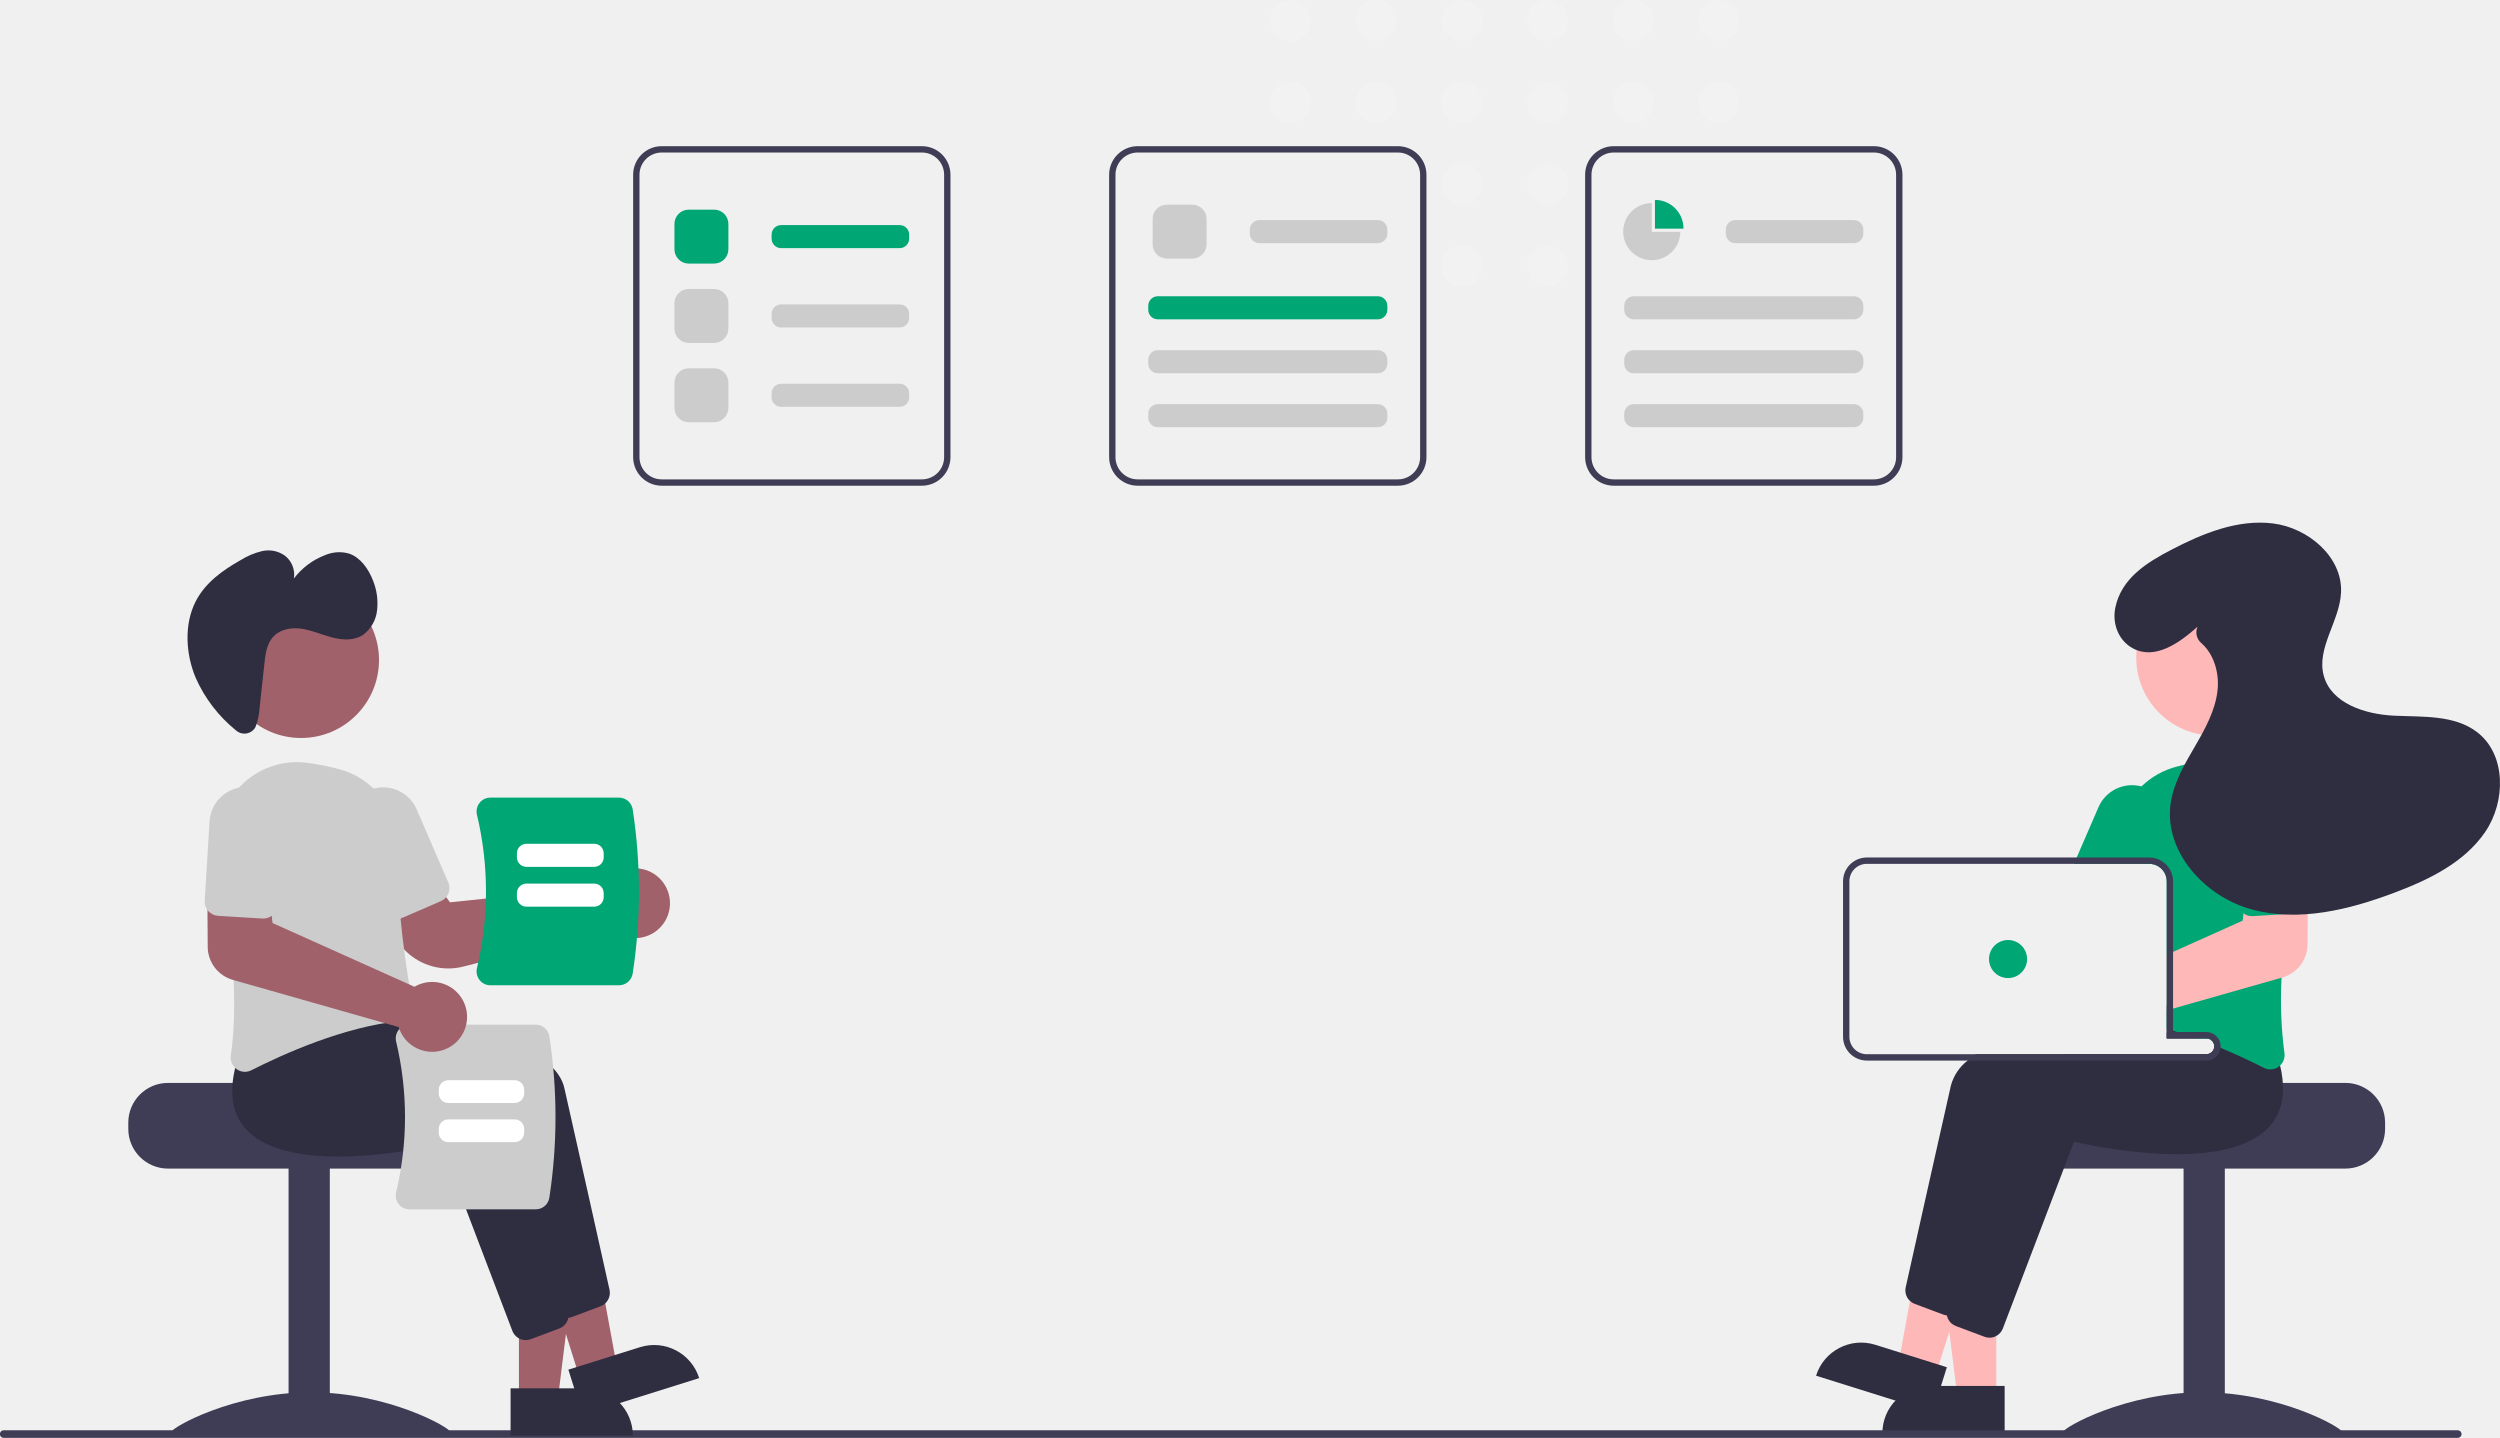
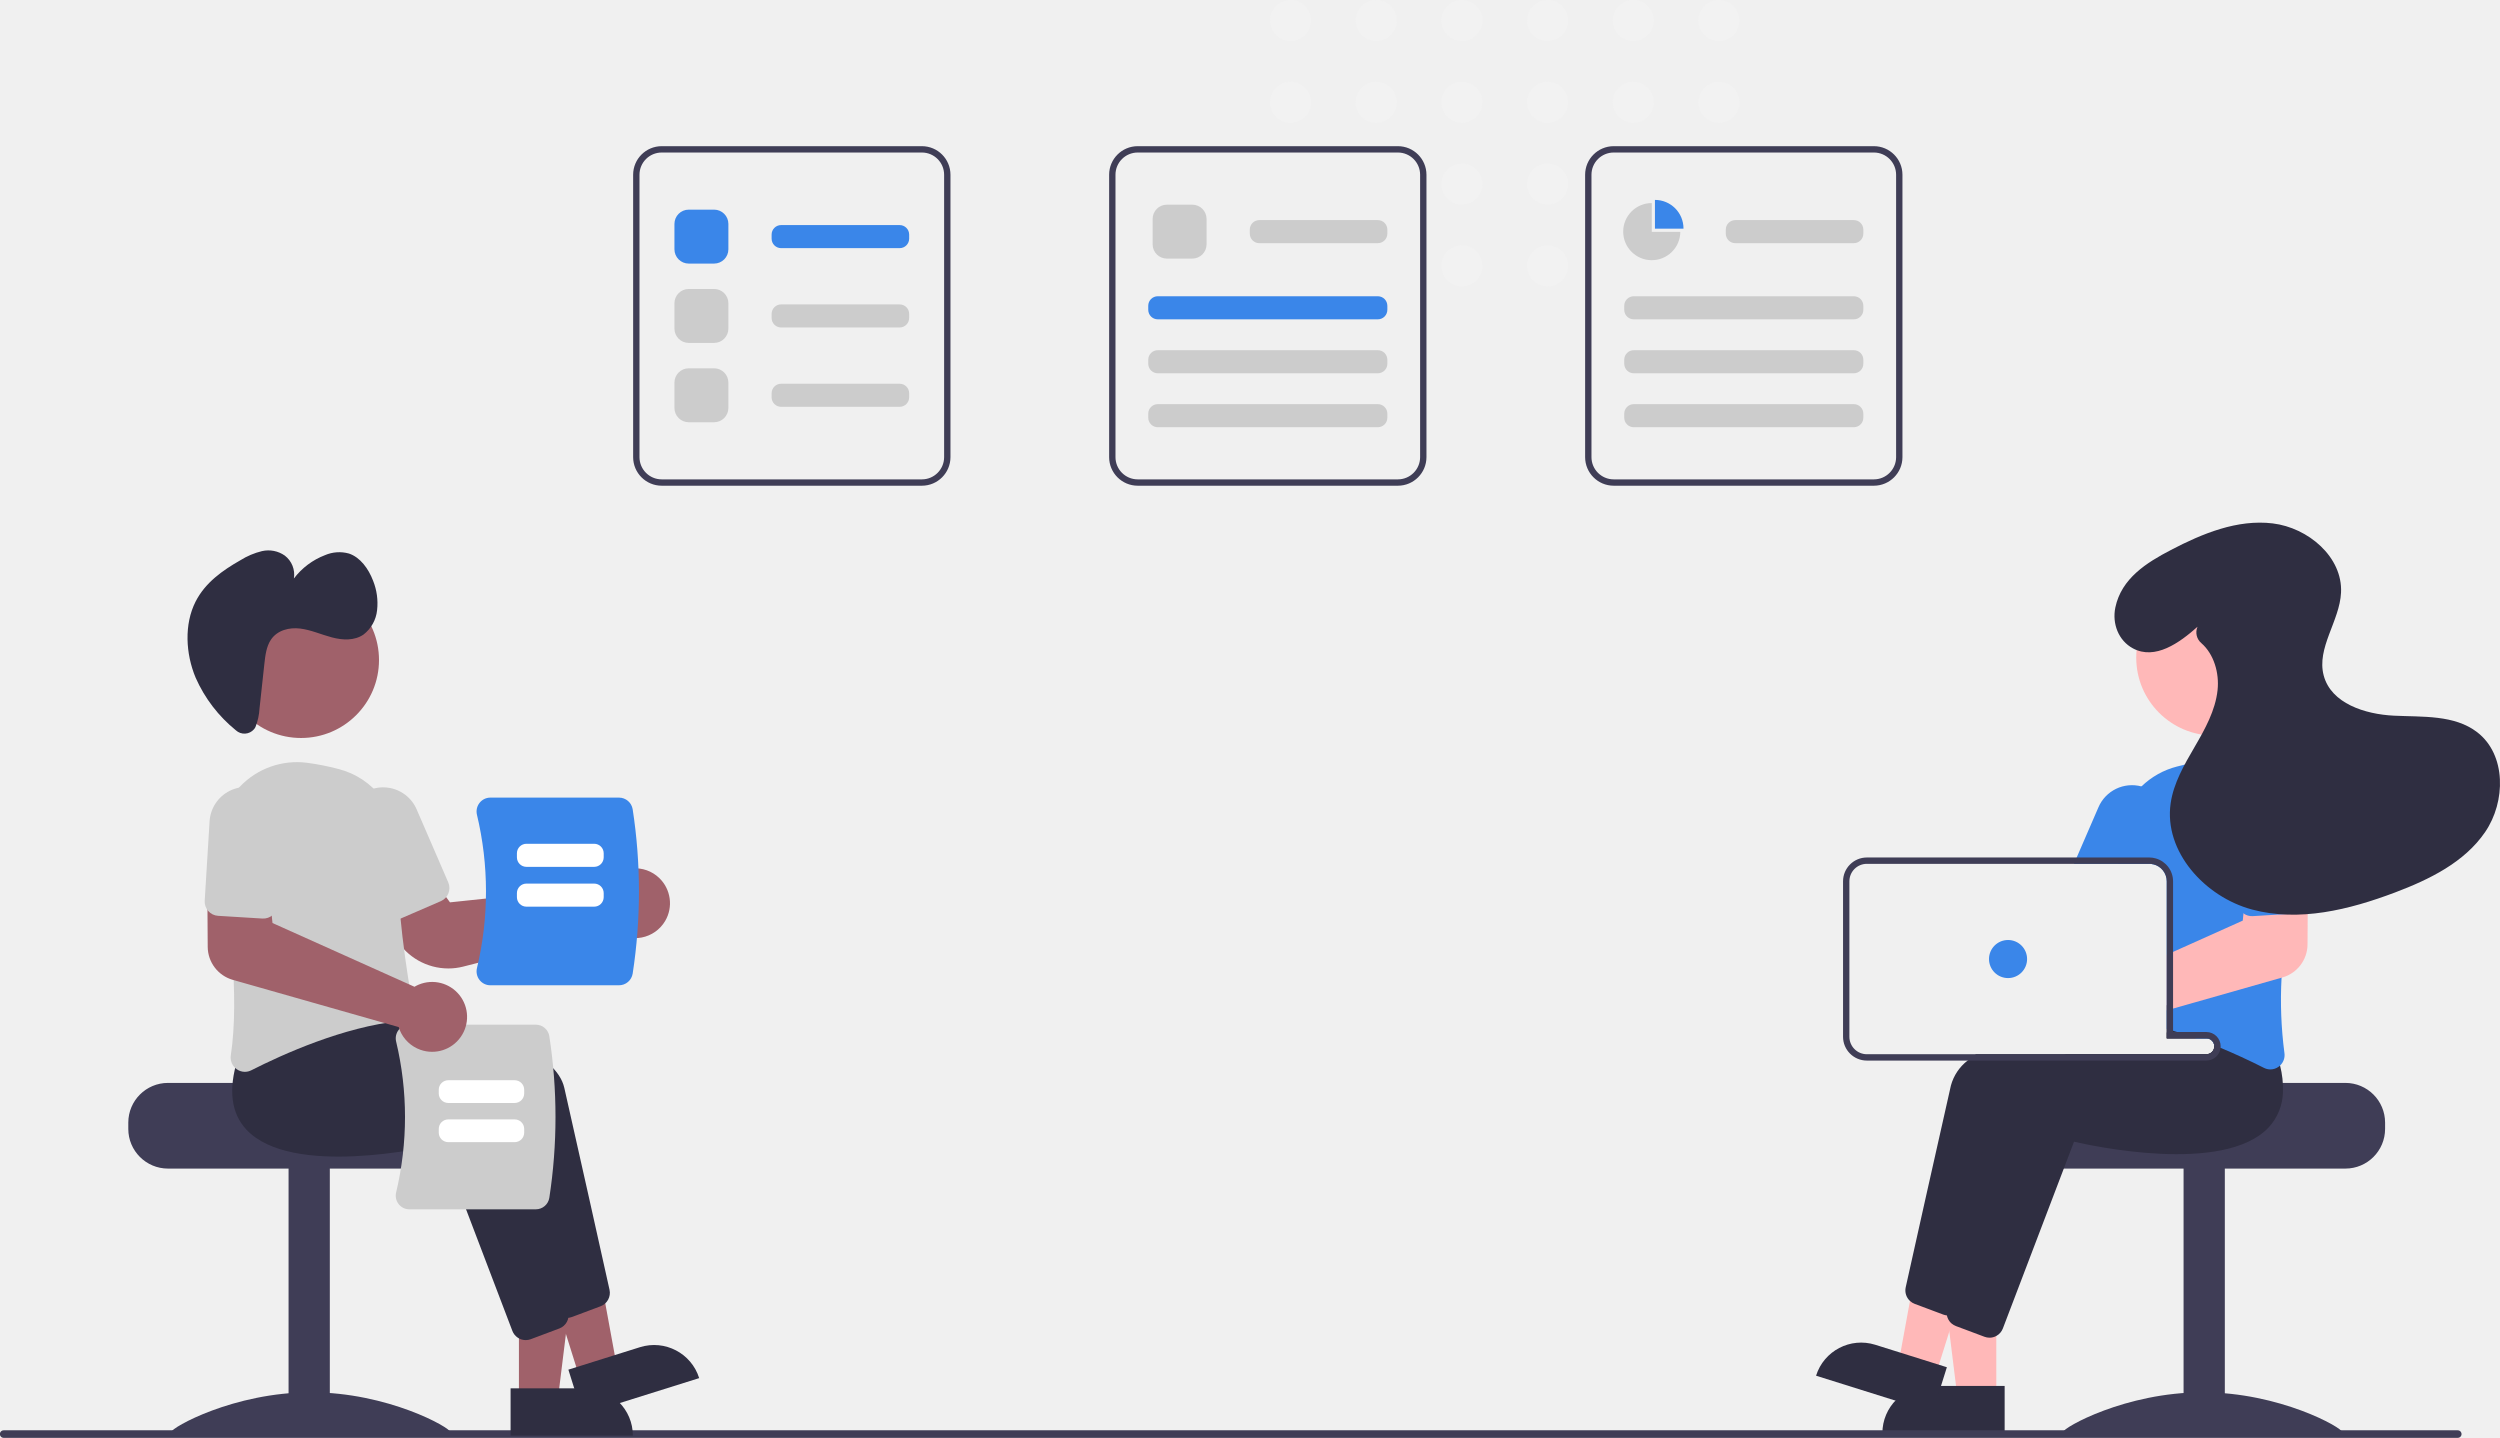
<svg xmlns="http://www.w3.org/2000/svg" id="bf042621-51ff-4860-a13c-709397cb72f6" data-name="Layer 1" width="787.827" height="453.112" viewBox="0 0 787.827 453.112">
  <circle cx="406.691" cy="6.467" r="6.467" fill="#f2f2f2" />
  <circle cx="406.691" cy="32.24" r="6.467" fill="#f2f2f2" />
  <circle cx="433.691" cy="6.467" r="6.467" fill="#f2f2f2" />
  <circle cx="433.691" cy="32.24" r="6.467" fill="#f2f2f2" />
  <circle cx="460.691" cy="6.467" r="6.467" fill="#f2f2f2" />
  <circle cx="460.691" cy="32.24" r="6.467" fill="#f2f2f2" />
  <circle cx="460.691" cy="58.013" r="6.467" fill="#f2f2f2" />
  <circle cx="460.691" cy="83.787" r="6.467" fill="#f2f2f2" />
  <circle cx="487.691" cy="6.467" r="6.467" fill="#f2f2f2" />
  <circle cx="487.691" cy="32.24" r="6.467" fill="#f2f2f2" />
  <circle cx="487.691" cy="58.013" r="6.467" fill="#f2f2f2" />
  <circle cx="487.691" cy="83.787" r="6.467" fill="#f2f2f2" />
  <circle cx="514.691" cy="6.467" r="6.467" fill="#f2f2f2" />
  <circle cx="514.691" cy="32.24" r="6.467" fill="#f2f2f2" />
  <circle cx="541.691" cy="6.467" r="6.467" fill="#f2f2f2" />
  <circle cx="541.691" cy="32.24" r="6.467" fill="#f2f2f2" />
  <path d="M945.2,564.702H897.191c0,1.38-49.48,2.5-49.48,2.5a12.86,12.86,0,0,0-2.11,2,12.41,12.41,0,0,0-2.9,8v2a12.505,12.505,0,0,0,12.5,12.5h90a12.511,12.511,0,0,0,12.5-12.5v-2A12.517,12.517,0,0,0,945.2,564.702Z" transform="translate(-206.0863 -223.444)" fill="#3f3d56" />
  <rect x="688.109" y="367.762" width="13" height="84" fill="#3f3d56" />
  <path d="M944.196,674.749c0,1.405-19.699.543-44,.543s-44,.861-44-.543,19.699-12.543,44-12.543S944.196,673.345,944.196,674.749Z" transform="translate(-206.0863 -223.444)" fill="#3f3d56" />
  <polygon points="629.1 440.257 616.84 440.256 611.007 392.968 629.102 392.969 629.1 440.257" fill="#ffb8b8" />
  <path d="M608.083,436.753h23.644a0,0,0,0,1,0,0v14.887a0,0,0,0,1,0,0H593.196a0,0,0,0,1,0,0v0A14.887,14.887,0,0,1,608.083,436.753Z" fill="#2f2e41" />
  <polygon points="609.962 433.414 598.265 429.743 606.857 382.878 624.121 388.296 609.962 433.414" fill="#ffb8b8" />
  <path d="M794.615,648.193h23.644a0,0,0,0,1,0,0v14.887a0,0,0,0,1,0,0H779.728a0,0,0,0,1,0,0v0A14.887,14.887,0,0,1,794.615,648.193Z" transform="translate(26.87877 -432.5975) rotate(17.42262)" fill="#2f2e41" />
  <path d="M912.367,556.505a37.871,37.871,0,0,0-1.52-7.02l-2.29-2.88-5.96-7.48-.26.01c-.44.02-2.271.12-5.1.34h-.03c-1.75.14-3.89.32-6.32.55-.64.07-1.31.13-2,.2v10.44h12.5a2.504,2.504,0,0,1,2.48,2.18c.01.11.02.21.02.32a2.501,2.501,0,0,1-2.5,2.5h-72.6a28.406,28.406,0,0,0-2.66,2,14.882,14.882,0,0,0-5.25,7.86c-4.24,18.64-11.97,53.4-14.25,63.61a4.538,4.538,0,0,0,1.35,4.28,4.436,4.436,0,0,0,1.47.91l9.02,3.38a4.793,4.793,0,0,0,1.15.27c.05,0,.09.01.14.01a2.614,2.614,0,0,0,.28.01,4.532,4.532,0,0,0,4.21-2.9l7.12-18.68,10.97-28.8,4.34-11.39c5.03,1.18,47.23,10.52,61.36-4.53a16.068,16.068,0,0,0,3.24-5.11A20.802,20.802,0,0,0,912.367,556.505Z" transform="translate(-206.0863 -223.444)" fill="#2f2e41" />
  <path d="M924.607,559.225c-.22-.89-.47-1.81-.76-2.74l-8.25-10.36-.26.01c-.521.03-2.99.16-6.78.47-4.3.36-10.31.94-17.06,1.85-.2.02-.41.05-.61.08-.66.09-1.33.18-2,.28v1.85h12.5a2.504,2.504,0,0,1,2.48,2.18c.01.11.02.21.02.32a2.501,2.501,0,0,1-2.5,2.5H857.207c-1.93.63-3.79,1.29-5.57,2-9.34,3.7-16.33,8.55-17.76,14.86-.48,2.12-1.01,4.45-1.57,6.93-2.08,9.22-4.61,20.51-6.9,30.77v.01c-.47,2.12-.94,4.18-1.39,6.18-1.91,8.6-3.53,15.89-4.39,19.72-.02.11-.04.21-.06.32v.02a4.667,4.667,0,0,0,.28,2.29l.01.01v.01a4.43,4.43,0,0,0,1.3,1.79,4.593,4.593,0,0,0,1.29.75l9.02,3.38a4.58,4.58,0,0,0,1.57.29,4.435,4.435,0,0,0,2.15-.55,4.501,4.501,0,0,0,2.06-2.35l19.42-50.96,3.01-7.91c5.03,1.18,47.23,10.51,61.36-4.53a16.891,16.891,0,0,0,4.48-11.07A29.686,29.686,0,0,0,924.607,559.225Z" transform="translate(-206.0863 -223.444)" fill="#2f2e41" />
-   <path d="M923.497,471.005c-.16-.19-.33-.38-.51-.56a24.472,24.472,0,0,0-20.97-7.39,79.362,79.362,0,0,0-9.91,1.95,24.981,24.981,0,0,0-11.18,6.27,24.414,24.414,0,0,0-7.41,18.2c.04,1.37.05,2.77.03,4.19,0,.66-.01,1.33-.02,2h9.86a5.32,5.32,0,0,1,1.27.15,5.511,5.511,0,0,1,4.23,5.35v46.52c.67.19,1.34.38,2,.58.21.07.41.13.61.19.23.07.46.14.68.21q3.045.945,5.95,2h3.26a2.504,2.504,0,0,1,2.48,2.18c.68.27,1.34.54,1.99.81,2.31.96,4.5,1.92,6.51,2.85,2.71,1.24,5.12,2.42,7.14,3.45a4.587,4.587,0,0,0,2.05.5,4.404,4.404,0,0,0,2.6-.86,5.531,5.531,0,0,0,.45-.37,4.505,4.505,0,0,0,1.37-3.98,128.087,128.087,0,0,1-.9-23.7c.28-6.65.88-13.47,1.66-20.06.42-3.57.89-7.07,1.38-10.44.47-3.22.97-6.31,1.46-9.23A24.607,24.607,0,0,0,923.497,471.005Z" transform="translate(-206.0863 -223.444)" fill="#00a775" />
-   <path d="M882.507,471.825a11.859,11.859,0,0,0-1.58-.55,11.499,11.499,0,0,0-13.54,6.53l-6.87,15.86-.86,2h23.73a5.32,5.32,0,0,1,1.27.15l.8-1.85,3.04-7.02A11.512,11.512,0,0,0,882.507,471.825Z" transform="translate(-206.0863 -223.444)" fill="#00a775" />
+   <path d="M923.497,471.005c-.16-.19-.33-.38-.51-.56a24.472,24.472,0,0,0-20.97-7.39,79.362,79.362,0,0,0-9.91,1.95,24.981,24.981,0,0,0-11.18,6.27,24.414,24.414,0,0,0-7.41,18.2c.04,1.37.05,2.77.03,4.19,0,.66-.01,1.33-.02,2h9.86a5.32,5.32,0,0,1,1.27.15,5.511,5.511,0,0,1,4.23,5.35v46.52c.67.19,1.34.38,2,.58.21.07.41.13.61.19.23.07.46.14.68.21q3.045.945,5.95,2h3.26a2.504,2.504,0,0,1,2.48,2.18c.68.27,1.34.54,1.99.81,2.31.96,4.5,1.92,6.51,2.85,2.71,1.24,5.12,2.42,7.14,3.45a4.587,4.587,0,0,0,2.05.5,4.404,4.404,0,0,0,2.6-.86,5.531,5.531,0,0,0,.45-.37,4.505,4.505,0,0,0,1.37-3.98,128.087,128.087,0,0,1-.9-23.7c.28-6.65.88-13.47,1.66-20.06.42-3.57.89-7.07,1.38-10.44.47-3.22.97-6.31,1.46-9.23A24.607,24.607,0,0,0,923.497,471.005Z" transform="translate(-206.0863 -223.444)" fill="#3a86e9" />
+   <path d="M882.507,471.825a11.859,11.859,0,0,0-1.58-.55,11.499,11.499,0,0,0-13.54,6.53l-6.87,15.86-.86,2h23.73a5.32,5.32,0,0,1,1.27.15l.8-1.85,3.04-7.02A11.512,11.512,0,0,0,882.507,471.825Z" transform="translate(-206.0863 -223.444)" fill="#3a86e9" />
  <circle cx="697.756" cy="207.242" r="24.561" fill="#ffb8b8" />
  <path d="M928.117,501.045l-14.02.38-1.02,9.85-.23,2.28-21.96,9.86-2,.9v17.53l2-.57,6.32-1.8h.03l27.84-7.93.32-.09a10.879,10.879,0,0,0,7.86-10.35l.07-11.63.06-8.57Z" transform="translate(-206.0863 -223.444)" fill="#ffb8b8" />
-   <path d="M932.677,481.565a11.502,11.502,0,0,0-22.96,1.41l1.53,24.96a4.486,4.486,0,0,0,1.83,3.34,4.435,4.435,0,0,0,2.94.87l10.72-.66,3.25-.2a4.385,4.385,0,0,0,3.1-1.51,3.137,3.137,0,0,0,.24-.3,4.469,4.469,0,0,0,.88-2.96Z" transform="translate(-206.0863 -223.444)" fill="#00a775" />
+   <path d="M932.677,481.565a11.502,11.502,0,0,0-22.96,1.41l1.53,24.96a4.486,4.486,0,0,0,1.83,3.34,4.435,4.435,0,0,0,2.94.87l10.72-.66,3.25-.2a4.385,4.385,0,0,0,3.1-1.51,3.137,3.137,0,0,0,.24-.3,4.469,4.469,0,0,0,.88-2.96Z" transform="translate(-206.0863 -223.444)" fill="#3a86e9" />
  <path d="M892.177,548.665h-1.29v-.13c-.66.09-1.33.18-2,.28v1.85h9.24Q895.217,549.615,892.177,548.665Zm0,0h-1.29v-.13c-.66.09-1.33.18-2,.28v1.85h9.24Q895.217,549.615,892.177,548.665Zm9.21,0h-10.5v-47.5a7.511,7.511,0,0,0-5.43-7.2,7.051,7.051,0,0,0-2.07-.3h-89a7.509,7.509,0,0,0-7.5,7.5v49a7.503,7.503,0,0,0,7.5,7.5h107a4.505,4.505,0,0,0,4.47-4.01,3.903,3.903,0,0,0,.03-.49A4.507,4.507,0,0,0,901.387,548.665Zm2.5,4.5a2.501,2.501,0,0,1-2.5,2.5h-107a5.503,5.503,0,0,1-5.5-5.5v-49a5.503,5.503,0,0,1,5.5-5.5h89a5.32,5.32,0,0,1,1.27.15,5.511,5.511,0,0,1,4.23,5.35v49.5h12.5a2.504,2.504,0,0,1,2.48,2.18C903.877,552.955,903.887,553.055,903.887,553.165Zm-11.71-4.5h-1.29v-.13c-.66.09-1.33.18-2,.28v1.85h9.24Q895.217,549.615,892.177,548.665Z" transform="translate(-206.0863 -223.444)" fill="#3f3d56" />
-   <circle cx="632.797" cy="302.223" r="6" fill="#00a775" />
+   <circle cx="632.797" cy="302.223" r="6" fill="#3a86e9" />
  <path d="M898.598,420.943c-5.705,5.096-13.354,10.566-20.339,6.833-4.587-2.452-6.629-7.828-5.558-12.917,1.926-9.152,9.838-14.097,17.499-18.095,9.959-5.197,20.949-9.729,32.1-8.378s22.047,10.566,21.521,21.787c-.423,9.024-7.792,17.442-5.459,26.169,2.348,8.783,13.008,12.184,22.089,12.631s19.077-.327,26.28,5.219c9.189,7.076,9.042,21.872,2.5,31.449s-17.588,14.966-28.439,19.063c-14.376,5.428-30.177,9.349-45.017,5.359s-27.83-18.227-25.654-33.439c.919-6.425,4.3-12.193,7.562-17.805s6.544-11.463,7.229-17.917c.571-5.379-1.138-11.316-5.105-14.781a4.437,4.437,0,0,1-1.256-5.067Z" transform="translate(-206.0863 -223.444)" fill="#2f2e41" />
  <path d="M207.277,676.556H980.571a1.191,1.191,0,1,0,0-2.381H207.277a1.191,1.191,0,1,0,0,2.381Z" transform="translate(-206.0863 -223.444)" fill="#3f3d56" />
  <path d="M246.516,577.202v2a12.511,12.511,0,0,0,12.5,12.5h90a12.505,12.505,0,0,0,12.5-12.5v-2a12.41,12.41,0,0,0-2.9-8,12.86,12.86,0,0,0-2.11-2s-49.48-1.12-49.48-2.5H259.016A12.517,12.517,0,0,0,246.516,577.202Z" transform="translate(-206.0863 -223.444)" fill="#3f3d56" />
  <rect x="297.021" y="591.206" width="13" height="84" transform="translate(400.9559 1042.968) rotate(-180)" fill="#3f3d56" />
  <path d="M260.021,674.749c0,1.405,19.699.543,44,.543s44,.861,44-.543-19.699-12.543-44-12.543S260.021,673.345,260.021,674.749Z" transform="translate(-206.0863 -223.444)" fill="#3f3d56" />
  <polygon points="163.53 441.018 175.79 441.018 181.622 393.73 163.528 393.731 163.53 441.018" fill="#a0616a" />
  <path d="M366.99,660.959h38.531a0,0,0,0,1,0,0v14.887a0,0,0,0,1,0,0H381.876a14.887,14.887,0,0,1-14.887-14.887v0A0,0,0,0,1,366.99,660.959Z" transform="translate(566.4541 1113.343) rotate(179.9974)" fill="#2f2e41" />
  <polygon points="182.668 434.176 194.365 430.505 185.773 383.64 168.509 389.058 182.668 434.176" fill="#a0616a" />
  <path d="M386.544,648.955h38.531a0,0,0,0,1,0,0V663.841a0,0,0,0,1,0,0H401.43a14.887,14.887,0,0,1-14.887-14.887v0a0,0,0,0,1,0,0Z" transform="translate(783.451 937.7315) rotate(162.5774)" fill="#2f2e41" />
  <path d="M380.552,635.855,358.125,576.984c-5.031,1.182-47.227,10.519-61.359-4.528-4.843-5.157-5.788-12.629-2.808-22.208l8.248-10.364.256.014c3.118.164,76.435,4.273,81.461,26.389,4.238,18.645,11.977,53.405,14.247,63.615a4.516,4.516,0,0,1-2.814,5.184l-9.019,3.382a4.462,4.462,0,0,1-1.572.286A4.513,4.513,0,0,1,380.552,635.855Z" transform="translate(-206.0863 -223.444)" fill="#2f2e41" />
  <path d="M367.552,642.855,345.125,583.984c-5.032,1.182-47.227,10.518-61.359-4.528-4.843-5.157-5.788-12.629-2.808-22.208l8.248-10.364.256.014c3.118.164,76.435,4.273,81.461,26.389,4.238,18.645,11.977,53.405,14.247,63.615a4.516,4.516,0,0,1-2.814,5.184l-9.019,3.382a4.462,4.462,0,0,1-1.572.286A4.513,4.513,0,0,1,367.552,642.855Z" transform="translate(-206.0863 -223.444)" fill="#2f2e41" />
  <path d="M347.379,528.637a19.196,19.196,0,0,1-16.485-9.372l-7.123-12.066,16.929-9.253,7.188,9.856,48.774-5.139a10.559,10.559,0,0,1,.799-1.234h0a11.016,11.016,0,0,1,7.873-4.314,10.893,10.893,0,0,1,8.493,3.012A11.023,11.023,0,0,1,415.688,513.692a11.004,11.004,0,0,1-16.113,3.151,10.402,10.402,0,0,1-.823-.7l-46.715,11.911A18.837,18.837,0,0,1,347.379,528.637Z" transform="translate(-206.0863 -223.444)" fill="#a0616a" />
  <path d="M280.641,560.356a4.507,4.507,0,0,1-1.819-4.349c2.782-18.343-.419-44.619-3.595-63.433A24.795,24.795,0,0,1,302.787,463.813a79.868,79.868,0,0,1,9.913,1.954h0a24.596,24.596,0,0,1,18.582,24.468c-.475,18.154,3.211,40.806,4.818,49.701a4.519,4.519,0,0,1-.834,3.511,4.392,4.392,0,0,1-3.095,1.75c-17.808,1.817-37.012,10.502-46.875,15.517a4.501,4.501,0,0,1-2.05.501A4.429,4.429,0,0,1,280.641,560.356Z" transform="translate(-206.0863 -223.444)" fill="#ccc" />
  <path d="M328.712,513.045a4.471,4.471,0,0,1-2.474-2.397l-9.931-22.942a11.5,11.5,0,1,1,21.107-9.136l9.932,22.942a4.506,4.506,0,0,1-2.342,5.917l-12.848,5.562a4.469,4.469,0,0,1-3.444.055Z" transform="translate(-206.0863 -223.444)" fill="#ccc" />
  <circle cx="94.873" cy="208.003" r="24.561" fill="#a0616a" />
  <path d="M286.117,453.268a3.974,3.974,0,0,1-5.69.327,44.426,44.426,0,0,1-12.672-16.549c-3.193-7.611-3.661-16.899-.027-24.033,3.072-6.031,8.587-9.87,14.092-13.007a22.993,22.993,0,0,1,6.848-2.894,8.994,8.994,0,0,1,7.154,1.407,7.544,7.544,0,0,1,2.878,7.227,22.354,22.354,0,0,1,9.802-7.357,11.365,11.365,0,0,1,7.554-.506c3.536,1.18,6.153,4.75,7.609,8.586a19.141,19.141,0,0,1,1.255,9.264,11.129,11.129,0,0,1-4.269,7.671c-2.884,1.99-6.599,1.788-9.953.907s-6.609-2.374-10.021-2.79-7.194.486-9.227,3.53c-1.432,2.143-1.769,4.967-2.061,7.658l-1.519,13.999a18.548,18.548,0,0,1-1.278,5.84A3.251,3.251,0,0,1,286.117,453.268Z" transform="translate(-206.0863 -223.444)" fill="#2f2e41" />
  <path d="M374.954,604.538H335.082a4.247,4.247,0,0,1-3.355-1.626,4.318,4.318,0,0,1-.807-3.705,102.328,102.328,0,0,0-0-47.525,4.319,4.319,0,0,1,.807-3.705,4.247,4.247,0,0,1,3.355-1.626h39.873a4.303,4.303,0,0,1,4.237,3.606,167.506,167.506,0,0,1,0,50.975A4.303,4.303,0,0,1,374.954,604.538Z" transform="translate(-206.0863 -223.444)" fill="#ccc" />
  <path d="M344.352,568.028v-1.172a3.003,3.003,0,0,1,3-3h20.924a3.003,3.003,0,0,1,3,3v1.172a3.003,3.003,0,0,1-3,3H347.352A3.003,3.003,0,0,1,344.352,568.028Z" transform="translate(-206.0863 -223.444)" fill="#fff" />
  <path d="M344.352,580.373v-1.172a3.003,3.003,0,0,1,3-3h20.924a3.003,3.003,0,0,1,3,3v1.172a3.003,3.003,0,0,1-3,3H347.352A3.003,3.003,0,0,1,344.352,580.373Z" transform="translate(-206.0863 -223.444)" fill="#fff" />
-   <path d="M357.214,532.285a4.391,4.391,0,0,1-.821-3.766,104.001,104.001,0,0,0-0-48.306,4.392,4.392,0,0,1,.821-3.766,4.318,4.318,0,0,1,3.41-1.652H401.152a4.373,4.373,0,0,1,4.307,3.665,170.239,170.239,0,0,1,0,51.813,4.373,4.373,0,0,1-4.307,3.665H360.625A4.318,4.318,0,0,1,357.214,532.285Z" transform="translate(-206.0863 -223.444)" fill="#00a775" />
+   <path d="M357.214,532.285a4.391,4.391,0,0,1-.821-3.766,104.001,104.001,0,0,0-0-48.306,4.392,4.392,0,0,1,.821-3.766,4.318,4.318,0,0,1,3.41-1.652H401.152a4.373,4.373,0,0,1,4.307,3.665,170.239,170.239,0,0,1,0,51.813,4.373,4.373,0,0,1-4.307,3.665H360.625A4.318,4.318,0,0,1,357.214,532.285Z" transform="translate(-206.0863 -223.444)" fill="#3a86e9" />
  <path d="M393.331,496.617H371.982a3.003,3.003,0,0,1-3-3v-1.274a3.003,3.003,0,0,1,3-3h21.349a3.003,3.003,0,0,1,3,3v1.274A3.003,3.003,0,0,1,393.331,496.617Z" transform="translate(-206.0863 -223.444)" fill="#fff" />
  <path d="M393.331,509.164H371.982a3.003,3.003,0,0,1-3-3V504.89a3.003,3.003,0,0,1,3-3h21.349a3.003,3.003,0,0,1,3,3V506.164A3.003,3.003,0,0,1,393.331,509.164Z" transform="translate(-206.0863 -223.444)" fill="#fff" />
  <path d="M338.619,554.283a11.019,11.019,0,0,1-6.534-6.158,10.259,10.259,0,0,1-.359-1.019l-52.322-14.893a10.88,10.88,0,0,1-7.861-10.343l-.128-20.202,19.286.516,1.257,12.134L336.699,534.406a10.567,10.567,0,0,1,1.312-.665h0a11.01,11.01,0,1,1,.609,20.541Z" transform="translate(-206.0863 -223.444)" fill="#a0616a" />
  <path d="M271.716,510.538a4.471,4.471,0,0,1-1.12-3.258l1.534-24.953a11.5,11.5,0,1,1,22.956,1.412L293.552,508.692a4.506,4.506,0,0,1-4.768,4.215l-13.974-.859a4.469,4.469,0,0,1-3.095-1.511Z" transform="translate(-206.0863 -223.444)" fill="#ccc" />
  <path d="M496.608,376.508h-82a9.01,9.01,0,0,1-9-9v-89a9.01,9.01,0,0,1,9-9h82a9.01,9.01,0,0,1,9,9v89A9.01,9.01,0,0,1,496.608,376.508Zm-82-105a7.008,7.008,0,0,0-7,7v89a7.008,7.008,0,0,0,7,7h82a7.008,7.008,0,0,0,7-7v-89a7.008,7.008,0,0,0-7-7Z" transform="translate(-206.0863 -223.444)" fill="#3f3d56" />
  <path d="M646.608,376.508h-82a9.01,9.01,0,0,1-9-9v-89a9.01,9.01,0,0,1,9-9h82a9.01,9.01,0,0,1,9,9v89A9.01,9.01,0,0,1,646.608,376.508Zm-82-105a7.008,7.008,0,0,0-7,7v89a7.008,7.008,0,0,0,7,7h82a7.008,7.008,0,0,0,7-7v-89a7.008,7.008,0,0,0-7-7Z" transform="translate(-206.0863 -223.444)" fill="#3f3d56" />
-   <path d="M431.123,306.508h-8a4.505,4.505,0,0,1-4.5-4.5v-8a4.505,4.505,0,0,1,4.5-4.5h8a4.505,4.505,0,0,1,4.5,4.5v8A4.505,4.505,0,0,1,431.123,306.508Z" transform="translate(-206.0863 -223.444)" fill="#00a775" />
+   <path d="M431.123,306.508h-8a4.505,4.505,0,0,1-4.5-4.5v-8a4.505,4.505,0,0,1,4.5-4.5h8a4.505,4.505,0,0,1,4.5,4.5v8A4.505,4.505,0,0,1,431.123,306.508Z" transform="translate(-206.0863 -223.444)" fill="#3a86e9" />
  <path d="M431.123,331.508h-8a4.505,4.505,0,0,1-4.5-4.5v-8a4.505,4.505,0,0,1,4.5-4.5h8a4.505,4.505,0,0,1,4.5,4.5v8A4.505,4.505,0,0,1,431.123,331.508Z" transform="translate(-206.0863 -223.444)" fill="#ccc" />
-   <path d="M489.593,301.645H452.244a3.003,3.003,0,0,1-3-3v-1.274a3.003,3.003,0,0,1,3-3h37.349a3.003,3.003,0,0,1,3,3v1.274A3.003,3.003,0,0,1,489.593,301.645Z" transform="translate(-206.0863 -223.444)" fill="#00a775" />
+   <path d="M489.593,301.645H452.244a3.003,3.003,0,0,1-3-3v-1.274a3.003,3.003,0,0,1,3-3h37.349a3.003,3.003,0,0,1,3,3v1.274A3.003,3.003,0,0,1,489.593,301.645Z" transform="translate(-206.0863 -223.444)" fill="#3a86e9" />
  <path d="M581.813,304.939h-8a4.505,4.505,0,0,1-4.5-4.5v-8a4.505,4.505,0,0,1,4.5-4.5h8a4.505,4.505,0,0,1,4.5,4.5v8A4.505,4.505,0,0,1,581.813,304.939Z" transform="translate(-206.0863 -223.444)" fill="#ccc" />
  <path d="M640.283,300.076H602.934a3.003,3.003,0,0,1-3-3v-1.274a3.003,3.003,0,0,1,3-3h37.349a3.003,3.003,0,0,1,3,3v1.274A3.003,3.003,0,0,1,640.283,300.076Z" transform="translate(-206.0863 -223.444)" fill="#ccc" />
-   <path d="M640.283,324.076H570.934a3.003,3.003,0,0,1-3-3v-1.274a3.003,3.003,0,0,1,3-3h69.349a3.003,3.003,0,0,1,3,3v1.274A3.003,3.003,0,0,1,640.283,324.076Z" transform="translate(-206.0863 -223.444)" fill="#00a775" />
+   <path d="M640.283,324.076H570.934a3.003,3.003,0,0,1-3-3v-1.274a3.003,3.003,0,0,1,3-3h69.349a3.003,3.003,0,0,1,3,3v1.274A3.003,3.003,0,0,1,640.283,324.076Z" transform="translate(-206.0863 -223.444)" fill="#3a86e9" />
  <path d="M640.283,341.076H570.934a3.003,3.003,0,0,1-3-3v-1.274a3.003,3.003,0,0,1,3-3h69.349a3.003,3.003,0,0,1,3,3v1.274A3.003,3.003,0,0,1,640.283,341.076Z" transform="translate(-206.0863 -223.444)" fill="#ccc" />
  <path d="M640.283,358.076H570.934a3.003,3.003,0,0,1-3-3v-1.274a3.003,3.003,0,0,1,3-3h69.349a3.003,3.003,0,0,1,3,3v1.274A3.003,3.003,0,0,1,640.283,358.076Z" transform="translate(-206.0863 -223.444)" fill="#ccc" />
  <path d="M796.608,376.508h-82a9.01,9.01,0,0,1-9-9v-89a9.01,9.01,0,0,1,9-9h82a9.01,9.01,0,0,1,9,9v89A9.01,9.01,0,0,1,796.608,376.508Zm-82-105a7.008,7.008,0,0,0-7,7v89a7.008,7.008,0,0,0,7,7h82a7.008,7.008,0,0,0,7-7v-89a7.008,7.008,0,0,0-7-7Z" transform="translate(-206.0863 -223.444)" fill="#3f3d56" />
  <path d="M790.283,300.076H752.934a3.003,3.003,0,0,1-3-3v-1.274a3.003,3.003,0,0,1,3-3h37.349a3.003,3.003,0,0,1,3,3v1.274A3.003,3.003,0,0,1,790.283,300.076Z" transform="translate(-206.0863 -223.444)" fill="#ccc" />
  <path d="M790.283,324.076H720.934a3.003,3.003,0,0,1-3-3v-1.274a3.003,3.003,0,0,1,3-3h69.349a3.003,3.003,0,0,1,3,3v1.274A3.003,3.003,0,0,1,790.283,324.076Z" transform="translate(-206.0863 -223.444)" fill="#ccc" />
  <path d="M790.283,341.076H720.934a3.003,3.003,0,0,1-3-3v-1.274a3.003,3.003,0,0,1,3-3h69.349a3.003,3.003,0,0,1,3,3v1.274A3.003,3.003,0,0,1,790.283,341.076Z" transform="translate(-206.0863 -223.444)" fill="#ccc" />
  <path d="M790.283,358.076H720.934a3.003,3.003,0,0,1-3-3v-1.274a3.003,3.003,0,0,1,3-3h69.349a3.003,3.003,0,0,1,3,3v1.274A3.003,3.003,0,0,1,790.283,358.076Z" transform="translate(-206.0863 -223.444)" fill="#ccc" />
  <path d="M489.593,326.645H452.244a3.003,3.003,0,0,1-3-3v-1.274a3.003,3.003,0,0,1,3-3h37.349a3.003,3.003,0,0,1,3,3v1.274A3.003,3.003,0,0,1,489.593,326.645Z" transform="translate(-206.0863 -223.444)" fill="#ccc" />
  <path d="M431.123,356.508h-8a4.505,4.505,0,0,1-4.5-4.5v-8a4.505,4.505,0,0,1,4.5-4.5h8a4.505,4.505,0,0,1,4.5,4.5v8A4.505,4.505,0,0,1,431.123,356.508Z" transform="translate(-206.0863 -223.444)" fill="#ccc" />
  <path d="M489.593,351.645H452.244a3.003,3.003,0,0,1-3-3v-1.274a3.003,3.003,0,0,1,3-3h37.349a3.003,3.003,0,0,1,3,3v1.274A3.003,3.003,0,0,1,489.593,351.645Z" transform="translate(-206.0863 -223.444)" fill="#ccc" />
-   <path d="M736.605,295.508c0-.023.003-.045.003-.068a9,9,0,0,0-9-9v9.068Z" transform="translate(-206.0863 -223.444)" fill="#00a775" />
+   <path d="M736.605,295.508c0-.023.003-.045.003-.068a9,9,0,0,0-9-9v9.068Z" transform="translate(-206.0863 -223.444)" fill="#3a86e9" />
  <path d="M726.608,296.508V287.439a9,9,0,1,0,8.997,9.068Z" transform="translate(-206.0863 -223.444)" fill="#ccc" />
</svg>
